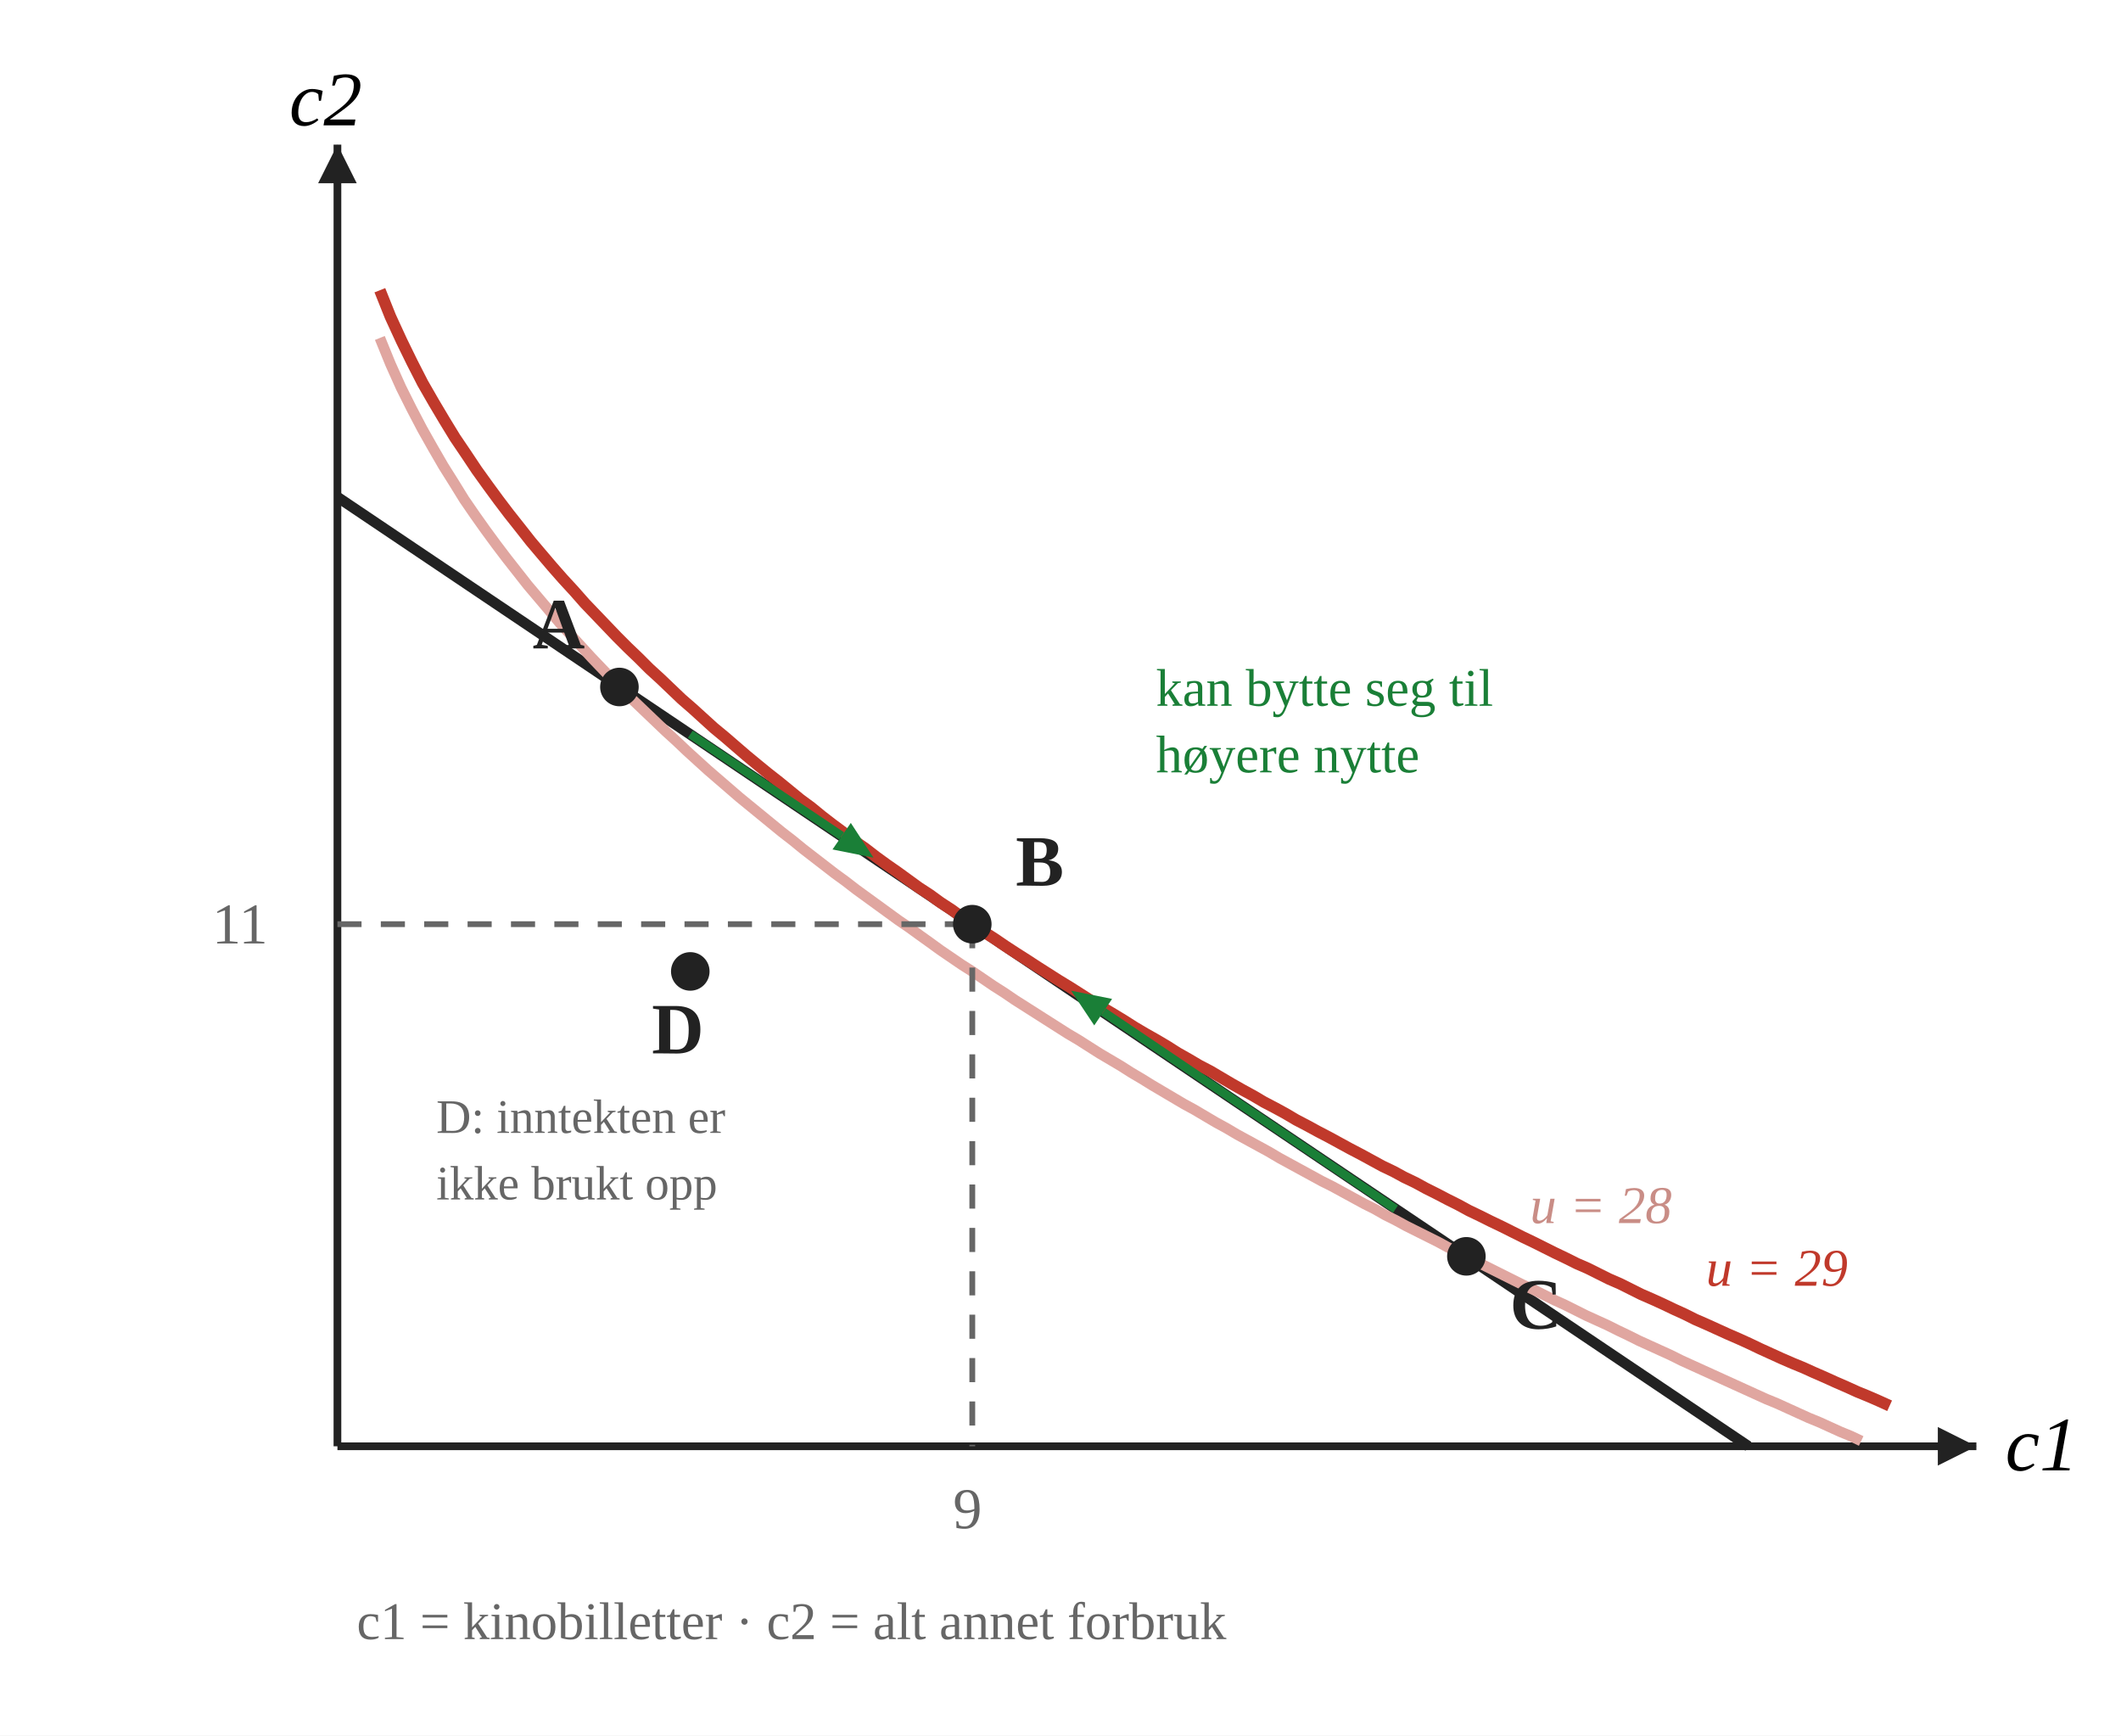
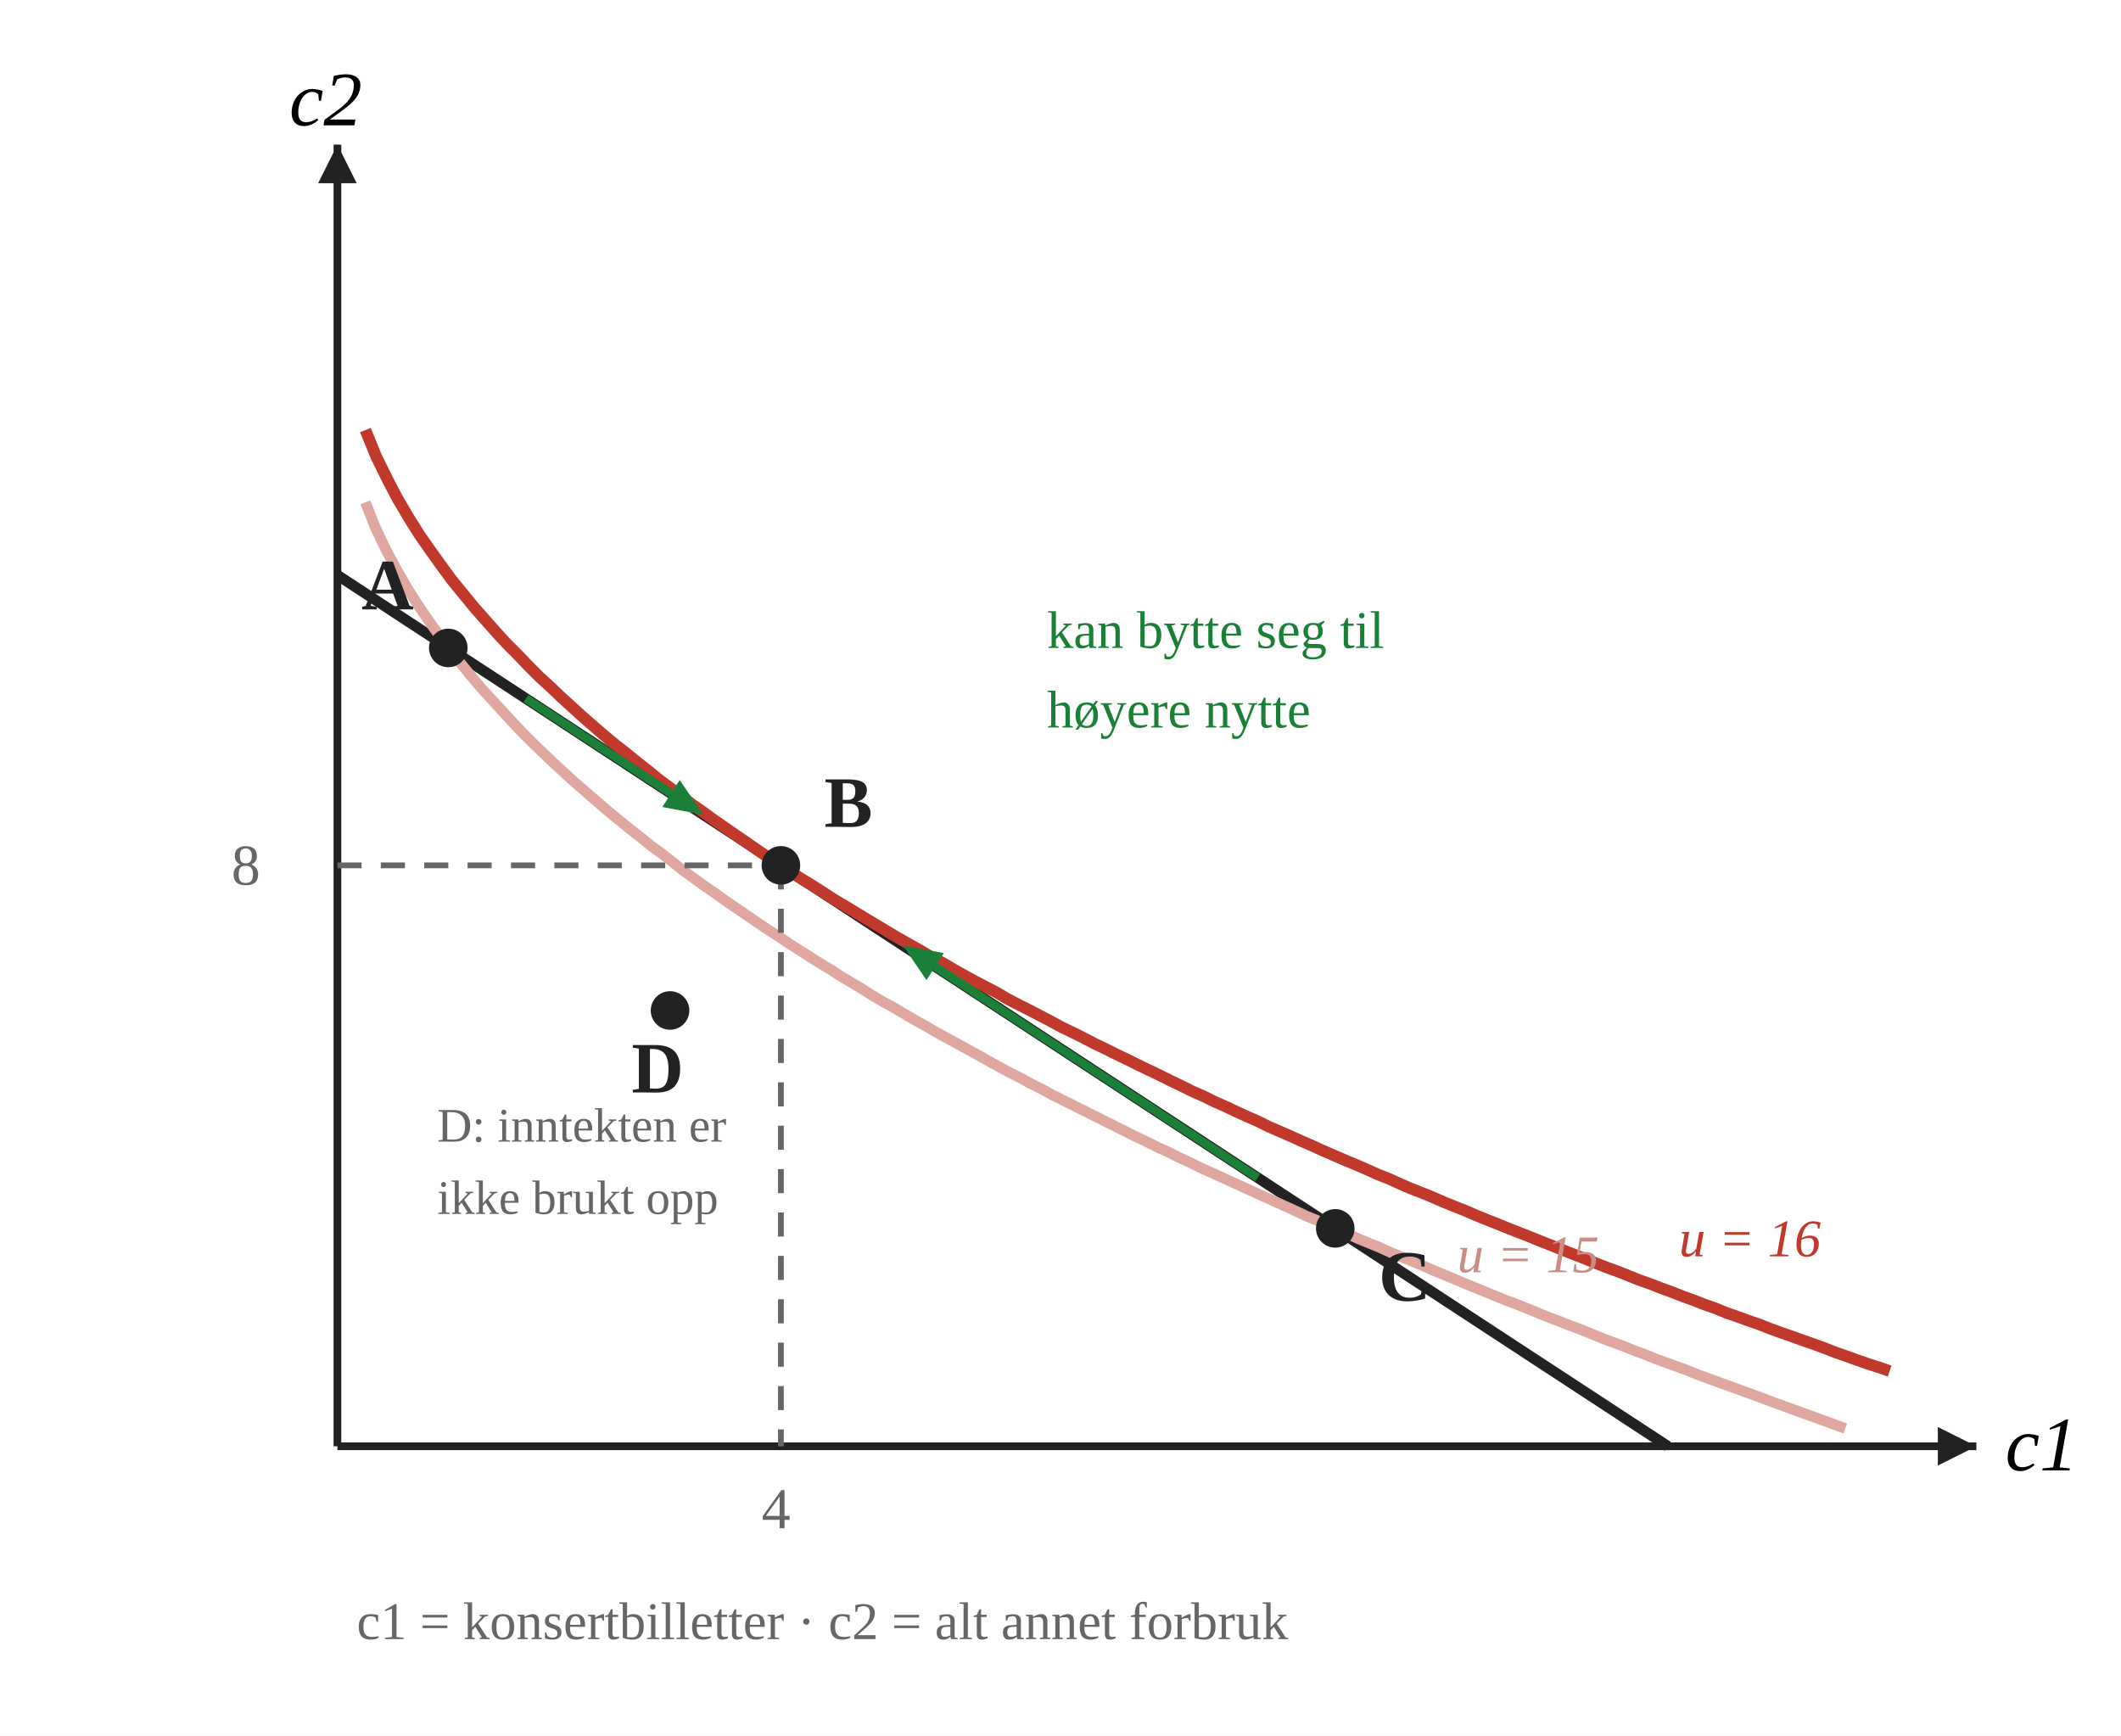
- <svg xmlns="http://www.w3.org/2000/svg" viewBox="0 0 440 360" font-family="Georgia, 'Times New Roman', serif" role="img" aria-label="Budsjettlinje med fire navngitte punkter for den kvasi-lineære konsumenten. Kinobilletter er på den vannrette aksen, alt annet forbruk på den loddrette. Budsjettlinja går fra null og tjue til tjue og null og har helning minus én. Punktene A med fire billetter og seksten enheter, B med ni og elleve, og C med seksten og fire ligger alle på linja, mens punktet D med fem og ti ligger innenfor linja. Indifferenskurven gjennom B tangerer budsjettlinja. Den lavere indifferenskurven går gjennom både A og C og skjærer budsjettlinja i nettopp de to punktene: brattere i A og slakere i C. Stiplede hjelpelinjer går fra B til ni på den vannrette aksen og elleve på den loddrette. Piler langs linja fra A og fra C peker mot B og er merket kan bytte seg til høyere nytte.">
+ <svg xmlns="http://www.w3.org/2000/svg" viewBox="0 0 440 360" font-family="Georgia, 'Times New Roman', serif" role="img" aria-label="Budsjettlinje med fire navngitte punkter for den kvasi-lineære konsumenten. Konsertbilletter er på den vannrette aksen, alt annet forbruk på den loddrette. Budsjettlinja går fra null og tolv til tolv og null og har helning minus én. Punktene A med én billett og elleve enheter, B med fire og åtte, og C med ni og tre ligger alle på linja, mens punktet D med tre og seks ligger innenfor linja. Indifferenskurven gjennom B tangerer budsjettlinja. Den lavere indifferenskurven går gjennom både A og C og skjærer budsjettlinja i nettopp de to punktene: brattere i A og slakere i C. Stiplede hjelpelinjer går fra B til fire på den vannrette aksen og åtte på den loddrette. Piler langs linja fra A og fra C peker mot B og er merket kan bytte seg til høyere nytte.">
  <rect width="440" height="360" fill="#ffffff" />
  <line x1="70" y1="300" x2="410" y2="300" stroke="#222" stroke-width="1.6" />
  <line x1="70" y1="300" x2="70" y2="30" stroke="#222" stroke-width="1.6" />
  <polygon points="410,300 402,296 402,304" fill="#222" />
  <polygon points="70,30 66,38 74,38" fill="#222" />
  <text x="416" y="305" font-size="16" font-style="italic">c1</text>
  <text x="60" y="26" font-size="16" font-style="italic">c2</text>
-   <text x="74.0" y="340.0" font-size="11" fill="#666">c1 = kinobilletter   ·   c2 = alt annet forbruk</text>
-   <line x1="70.0" y1="103.1" x2="362.7" y2="300.0" stroke="#222" stroke-width="2.2" />
-   <polyline points="78.8,60.2 81.0,65.7 83.3,70.7 85.5,75.2 87.7,79.5 90.0,83.5 92.2,87.2 94.4,90.8 96.7,94.2 98.9,97.5 101.2,100.7 103.4,103.7 105.6,106.6 107.9,109.5 110.1,112.3 112.3,114.9 114.6,117.6 116.8,120.1 119.1,122.6 121.3,125.1 123.5,127.4 125.8,129.8 128.0,132.1 130.2,134.3 132.5,136.5 134.7,138.7 137.0,140.8 139.2,142.9 141.4,145.0 143.7,147.0 145.9,149.0 148.1,151.0 150.4,152.9 152.6,154.8 154.8,156.7 157.1,158.6 159.3,160.4 161.6,162.2 163.8,164.0 166.0,165.8 168.3,167.5 170.5,169.3 172.7,171.0 175.0,172.7 177.2,174.4 179.5,176.0 181.7,177.7 183.9,179.3 186.2,180.9 188.4,182.5 190.6,184.1 192.9,185.6 195.1,187.2 197.4,188.7 199.6,190.3 201.8,191.8 204.1,193.3 206.3,194.7 208.5,196.2 210.8,197.7 213.0,199.1 215.3,200.6 217.5,202.0 219.7,203.4 222.0,204.8 224.2,206.2 226.4,207.6 228.7,209.0 230.9,210.3 233.2,211.7 235.4,213.1 237.6,214.4 239.9,215.7 242.1,217.0 244.3,218.4 246.6,219.7 248.8,221.0 251.1,222.2 253.3,223.5 255.5,224.8 257.8,226.1 260.0,227.3 262.2,228.6 264.5,229.8 266.7,231.0 268.9,232.3 271.2,233.5 273.4,234.7 275.7,235.9 277.9,237.1 280.1,238.3 282.4,239.5 284.6,240.7 286.8,241.9 289.1,243.0 291.3,244.2 293.6,245.3 295.8,246.5 298.0,247.6 300.3,248.8 302.5,249.9 304.7,251.1 307.0,252.2 309.2,253.3 311.5,254.4 313.7,255.5 315.9,256.6 318.2,257.7 320.4,258.8 322.6,259.9 324.9,261.0 327.1,262.1 329.4,263.1 331.6,264.2 333.8,265.3 336.1,266.3 338.3,267.4 340.5,268.5 342.8,269.5 345.0,270.5 347.3,271.6 349.5,272.6 351.7,273.7 354.0,274.7 356.2,275.7 358.4,276.7 360.7,277.7 362.9,278.7 365.2,279.8 367.4,280.8 369.6,281.8 371.9,282.8 374.1,283.7 376.3,284.7 378.6,285.7 380.8,286.7 383.1,287.7 385.3,288.7 387.5,289.6 389.8,290.6 392.0,291.6" fill="none" stroke="#c0392b" stroke-width="2.4" />
-   <polyline points="78.8,70.1 81.0,75.5 83.2,80.4 85.4,84.8 87.6,89.0 89.8,92.9 92.0,96.7 94.2,100.2 96.3,103.6 98.5,106.8 100.7,109.9 102.9,112.9 105.1,115.8 107.3,118.6 109.5,121.4 111.7,124.0 113.9,126.6 116.1,129.2 118.3,131.6 120.5,134.0 122.7,136.4 124.9,138.7 127.1,141.0 129.3,143.2 131.5,145.4 133.7,147.5 135.9,149.6 138.1,151.7 140.3,153.7 142.4,155.7 144.6,157.7 146.8,159.7 149.0,161.6 151.2,163.5 153.4,165.4 155.6,167.2 157.8,169.0 160.0,170.8 162.2,172.6 164.4,174.3 166.6,176.1 168.8,177.8 171.0,179.5 173.2,181.2 175.4,182.8 177.6,184.5 179.8,186.1 182.0,187.7 184.2,189.3 186.4,190.9 188.6,192.4 190.8,194.0 192.9,195.5 195.1,197.1 197.3,198.6 199.5,200.1 201.7,201.5 203.9,203.0 206.1,204.5 208.3,205.9 210.5,207.4 212.7,208.8 214.9,210.2 217.1,211.6 219.3,213.0 221.5,214.4 223.7,215.7 225.9,217.1 228.1,218.5 230.3,219.8 232.5,221.1 234.7,222.5 236.9,223.8 239.0,225.1 241.2,226.4 243.4,227.7 245.6,229.0 247.8,230.2 250.0,231.5 252.2,232.8 254.4,234.0 256.6,235.3 258.8,236.5 261.0,237.7 263.2,238.9 265.4,240.2 267.6,241.4 269.8,242.6 272.0,243.8 274.2,245.0 276.4,246.1 278.6,247.3 280.8,248.5 283.0,249.7 285.2,250.8 287.3,252.0 289.5,253.1 291.7,254.3 293.9,255.4 296.1,256.5 298.3,257.6 300.5,258.8 302.7,259.9 304.9,261.0 307.1,262.1 309.3,263.2 311.5,264.3 313.7,265.4 315.9,266.5 318.1,267.5 320.3,268.6 322.5,269.7 324.7,270.7 326.9,271.8 329.1,272.9 331.3,273.9 333.5,274.9 335.7,276.0 337.8,277.0 340.0,278.1 342.2,279.1 344.4,280.1 346.6,281.1 348.8,282.2 351.0,283.2 353.2,284.2 355.4,285.2 357.6,286.2 359.8,287.2 362.0,288.2 364.2,289.2 366.4,290.2 368.6,291.1 370.8,292.1 373.0,293.1 375.2,294.1 377.4,295.0 379.6,296.0 381.8,297.0 384.0,297.9 386.1,298.9" fill="none" stroke="#e0a6a0" stroke-width="2.2" />
-   <text x="353.9" y="266.7" font-size="11" fill="#c0392b" font-style="italic">u = 29</text>
-   <text x="317.4" y="253.7" font-size="11" fill="#c98d86" font-style="italic">u = 28</text>
-   <line x1="201.7" y1="191.7" x2="201.7" y2="300.0" stroke="#666" stroke-width="1.2" stroke-dasharray="5 4" />
-   <line x1="70.0" y1="191.7" x2="201.7" y2="191.7" stroke="#666" stroke-width="1.2" stroke-dasharray="5 4" />
-   <circle cx="128.5" cy="142.5" r="4" fill="#222" />
-   <text x="110.5" y="134.5" font-size="15" font-weight="bold" fill="#222">A</text>
-   <circle cx="201.7" cy="191.7" r="4" fill="#222" />
-   <text x="210.7" y="183.7" font-size="15" font-weight="bold" fill="#222">B</text>
-   <circle cx="304.2" cy="260.6" r="4" fill="#222" />
-   <text x="313.2" y="275.6" font-size="15" font-weight="bold" fill="#222">C</text>
-   <circle cx="143.2" cy="201.5" r="4" fill="#222" />
-   <text x="135.2" y="218.5" font-size="15" font-weight="bold" fill="#222">D</text>
-   <text x="197.7" y="317.0" font-size="12" fill="#666">9</text>
-   <text x="44.0" y="195.7" font-size="12" fill="#666">11</text>
-   <line x1="143.2" y1="152.3" x2="174.6" y2="173.4" stroke="#1a7f37" stroke-width="1.8" />
-   <polygon points="181.2,177.9 172.7,176.2 176.5,170.7" fill="#1a7f37" opacity="1.0" />
-   <line x1="289.5" y1="250.8" x2="228.9" y2="209.9" stroke="#1a7f37" stroke-width="1.8" />
-   <polygon points="222.2,205.5 230.7,207.2 227.0,212.7" fill="#1a7f37" opacity="1.0" />
-   <text x="239.8" y="146.4" font-size="11" fill="#1a7f37">kan bytte seg til</text>
-   <text x="239.8" y="160.2" font-size="11" fill="#1a7f37">høyere nytte</text>
-   <text x="90.5" y="235.0" font-size="10" fill="#666">D: inntekten er</text>
-   <text x="90.5" y="248.8" font-size="10" fill="#666">ikke brukt opp</text>
+   <text x="74.0" y="340.0" font-size="11" fill="#666">c1 = konsertbilletter   ·   c2 = alt annet forbruk</text>
+   <line x1="70.0" y1="119.3" x2="346.0" y2="300.0" stroke="#222" stroke-width="2.2" />
+   <polyline points="75.8,89.2 78.0,94.6 80.3,99.3 82.5,103.5 84.8,107.4 87.0,110.9 89.3,114.2 91.6,117.4 93.8,120.4 96.1,123.2 98.3,125.9 100.6,128.5 102.9,131.1 105.1,133.5 107.4,135.8 109.6,138.1 111.9,140.4 114.2,142.5 116.4,144.6 118.7,146.7 120.9,148.7 123.2,150.7 125.4,152.6 127.7,154.5 130.0,156.3 132.2,158.1 134.5,159.9 136.7,161.7 139.0,163.4 141.3,165.1 143.5,166.8 145.8,168.4 148.0,170.0 150.3,171.6 152.6,173.2 154.8,174.7 157.1,176.3 159.3,177.8 161.6,179.3 163.8,180.7 166.1,182.2 168.4,183.6 170.6,185.0 172.9,186.5 175.1,187.8 177.4,189.2 179.7,190.6 181.9,191.9 184.2,193.3 186.4,194.6 188.7,195.9 191.0,197.2 193.2,198.5 195.5,199.7 197.7,201.0 200.0,202.3 202.2,203.5 204.5,204.7 206.8,205.9 209.0,207.2 211.3,208.4 213.5,209.5 215.8,210.7 218.1,211.9 220.3,213.1 222.6,214.2 224.8,215.3 227.1,216.5 229.4,217.6 231.6,218.7 233.9,219.8 236.1,220.9 238.4,222.0 240.7,223.1 242.9,224.2 245.2,225.3 247.4,226.4 249.7,227.4 251.9,228.5 254.2,229.5 256.5,230.6 258.7,231.6 261.0,232.6 263.2,233.7 265.5,234.7 267.8,235.7 270.0,236.7 272.3,237.7 274.5,238.7 276.8,239.7 279.1,240.7 281.3,241.6 283.6,242.6 285.8,243.6 288.1,244.5 290.3,245.5 292.6,246.5 294.9,247.4 297.1,248.3 299.4,249.3 301.6,250.2 303.9,251.1 306.2,252.1 308.4,253.0 310.7,253.9 312.9,254.8 315.2,255.7 317.5,256.6 319.7,257.5 322.0,258.4 324.2,259.3 326.5,260.2 328.8,261.1 331.0,262.0 333.3,262.9 335.5,263.7 337.8,264.6 340.0,265.5 342.3,266.3 344.6,267.2 346.8,268.0 349.1,268.9 351.3,269.7 353.6,270.6 355.9,271.4 358.1,272.3 360.4,273.1 362.6,273.9 364.9,274.7 367.2,275.6 369.4,276.4 371.7,277.2 373.9,278.0 376.2,278.8 378.4,279.6 380.7,280.5 383.0,281.3 385.2,282.1 387.5,282.9 389.7,283.6 392.0,284.4" fill="none" stroke="#c0392b" stroke-width="2.4" />
+   <polyline points="75.8,104.2 77.9,109.5 80.1,114.1 82.3,118.2 84.5,122.0 86.7,125.5 88.9,128.7 91.1,131.8 93.3,134.7 95.5,137.5 97.7,140.2 99.9,142.8 102.1,145.2 104.3,147.6 106.5,150.0 108.6,152.2 110.8,154.4 113.0,156.5 115.2,158.6 117.4,160.6 119.6,162.6 121.8,164.5 124.0,166.4 126.2,168.3 128.4,170.1 130.6,171.9 132.8,173.6 135.0,175.4 137.2,177.0 139.4,178.7 141.5,180.4 143.7,182.0 145.9,183.6 148.1,185.1 150.3,186.7 152.5,188.2 154.7,189.7 156.9,191.2 159.1,192.7 161.3,194.1 163.5,195.6 165.7,197.0 167.9,198.4 170.1,199.8 172.3,201.1 174.4,202.5 176.6,203.8 178.8,205.1 181.0,206.5 183.2,207.8 185.4,209.0 187.6,210.3 189.8,211.6 192.0,212.8 194.2,214.1 196.4,215.3 198.6,216.5 200.8,217.7 203.0,218.9 205.1,220.1 207.3,221.3 209.5,222.5 211.7,223.6 213.9,224.8 216.1,225.9 218.3,227.1 220.5,228.2 222.7,229.3 224.9,230.4 227.1,231.5 229.3,232.6 231.5,233.7 233.7,234.8 235.9,235.9 238.0,236.9 240.2,238.0 242.4,239.0 244.6,240.1 246.8,241.1 249.0,242.2 251.2,243.2 253.4,244.2 255.6,245.2 257.8,246.2 260.0,247.2 262.2,248.2 264.4,249.2 266.6,250.2 268.8,251.2 270.9,252.2 273.1,253.1 275.3,254.1 277.5,255.1 279.7,256.0 281.9,257.0 284.1,257.9 286.3,258.8 288.5,259.8 290.7,260.7 292.9,261.6 295.1,262.5 297.3,263.5 299.5,264.4 301.7,265.3 303.8,266.2 306.0,267.1 308.2,268.0 310.4,268.9 312.6,269.8 314.8,270.6 317.0,271.5 319.2,272.4 321.4,273.3 323.6,274.1 325.8,275.0 328.0,275.8 330.2,276.7 332.4,277.6 334.5,278.4 336.7,279.2 338.9,280.1 341.1,280.9 343.3,281.8 345.5,282.6 347.7,283.4 349.9,284.2 352.1,285.1 354.3,285.9 356.5,286.7 358.7,287.5 360.9,288.3 363.1,289.1 365.3,289.9 367.4,290.7 369.6,291.5 371.8,292.3 374.0,293.1 376.2,293.9 378.4,294.7 380.6,295.5 382.8,296.3" fill="none" stroke="#e0a6a0" stroke-width="2.2" />
+   <text x="348.3" y="260.6" font-size="11" fill="#c0392b" font-style="italic">u = 16</text>
+   <text x="302.3" y="263.9" font-size="11" fill="#c98d86" font-style="italic">u = 15</text>
+   <line x1="162.0" y1="179.5" x2="162.0" y2="300.0" stroke="#666" stroke-width="1.2" stroke-dasharray="5 4" />
+   <line x1="70.0" y1="179.5" x2="162.0" y2="179.5" stroke="#666" stroke-width="1.2" stroke-dasharray="5 4" />
+   <circle cx="93.0" cy="134.4" r="4" fill="#222" />
+   <text x="75.0" y="126.4" font-size="15" font-weight="bold" fill="#222">A</text>
+   <circle cx="162.0" cy="179.5" r="4" fill="#222" />
+   <text x="171.0" y="171.5" font-size="15" font-weight="bold" fill="#222">B</text>
+   <circle cx="277.0" cy="254.8" r="4" fill="#222" />
+   <text x="286.0" y="269.8" font-size="15" font-weight="bold" fill="#222">C</text>
+   <circle cx="139.0" cy="209.6" r="4" fill="#222" />
+   <text x="131.0" y="226.6" font-size="15" font-weight="bold" fill="#222">D</text>
+   <text x="158.0" y="317.0" font-size="12" fill="#666">4</text>
+   <text x="48.0" y="183.5" font-size="12" fill="#666">8</text>
+   <line x1="109.1" y1="144.9" x2="139.2" y2="164.6" stroke="#1a7f37" stroke-width="1.8" />
+   <polygon points="145.9,169.0 137.4,167.4 141.0,161.8" fill="#1a7f37" opacity="1.0" />
+   <line x1="260.9" y1="244.3" x2="194.0" y2="200.5" stroke="#1a7f37" stroke-width="1.8" />
+   <polygon points="187.3,196.1 195.8,197.7 192.2,203.3" fill="#1a7f37" opacity="1.0" />
+   <text x="217.2" y="134.4" font-size="11" fill="#1a7f37">kan bytte seg til</text>
+   <text x="217.2" y="150.9" font-size="11" fill="#1a7f37">høyere nytte</text>
+   <text x="90.7" y="236.8" font-size="10" fill="#666">D: inntekten er</text>
+   <text x="90.7" y="251.8" font-size="10" fill="#666">ikke brukt opp</text>
</svg>
